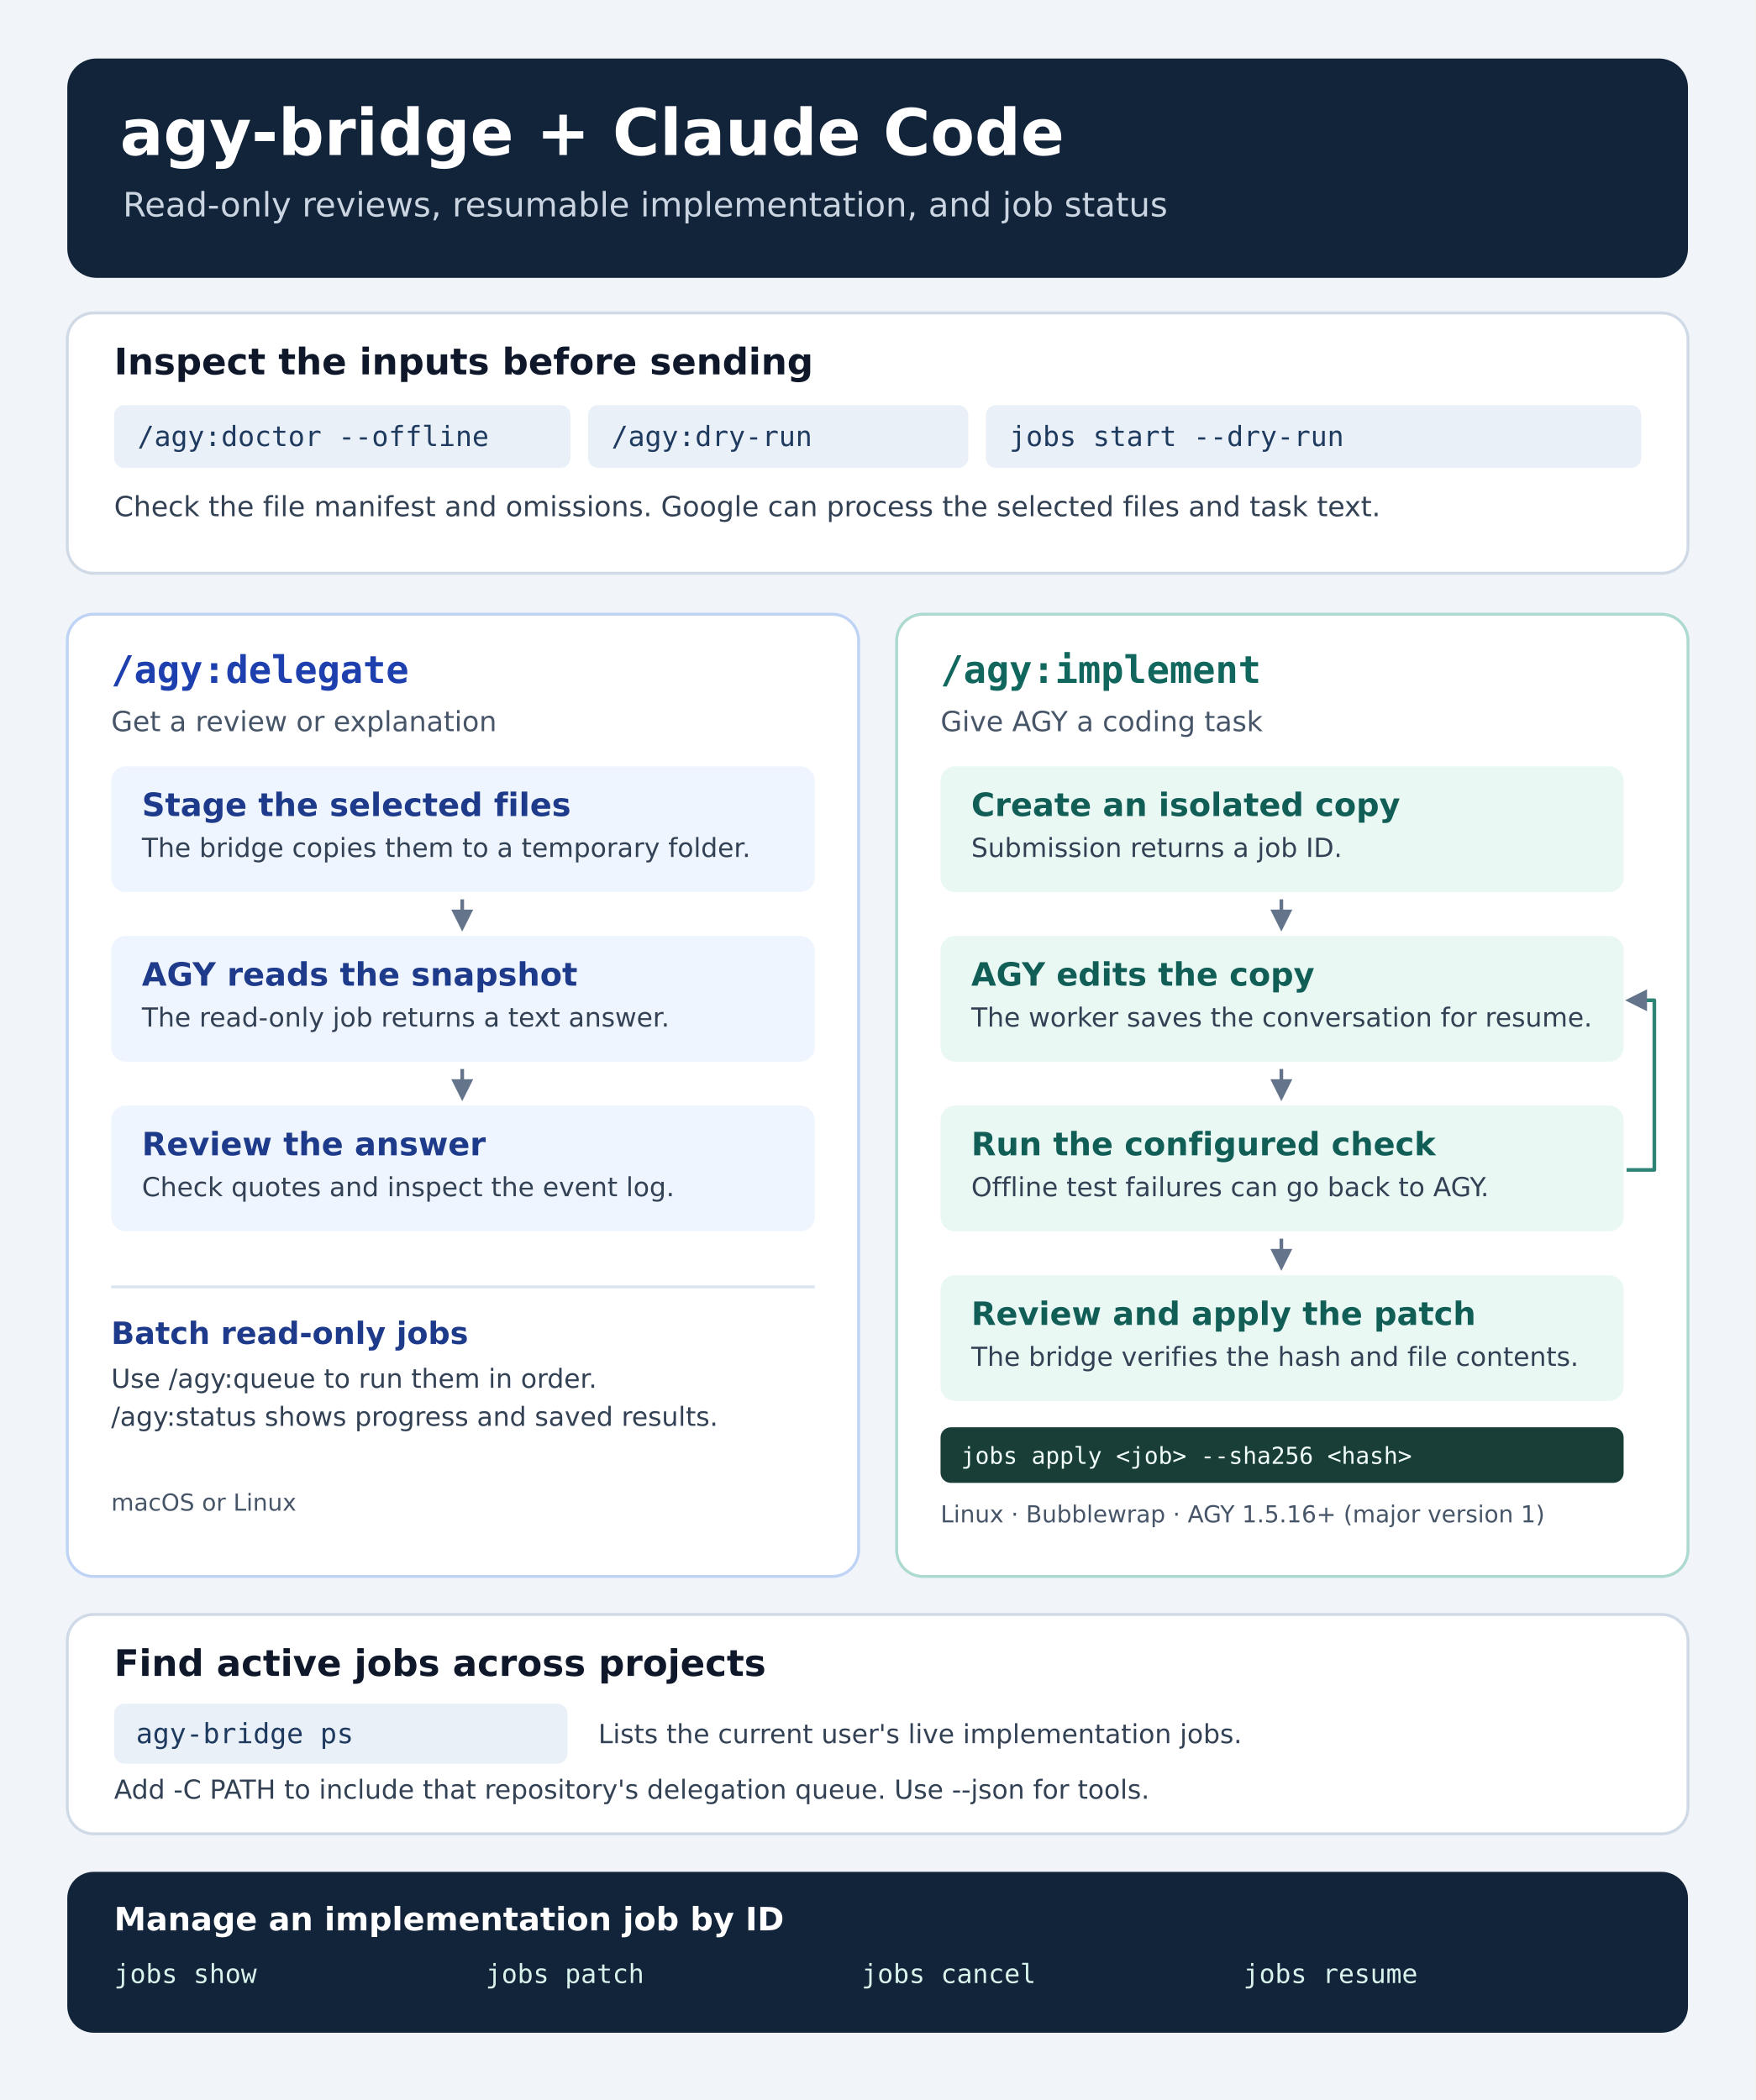
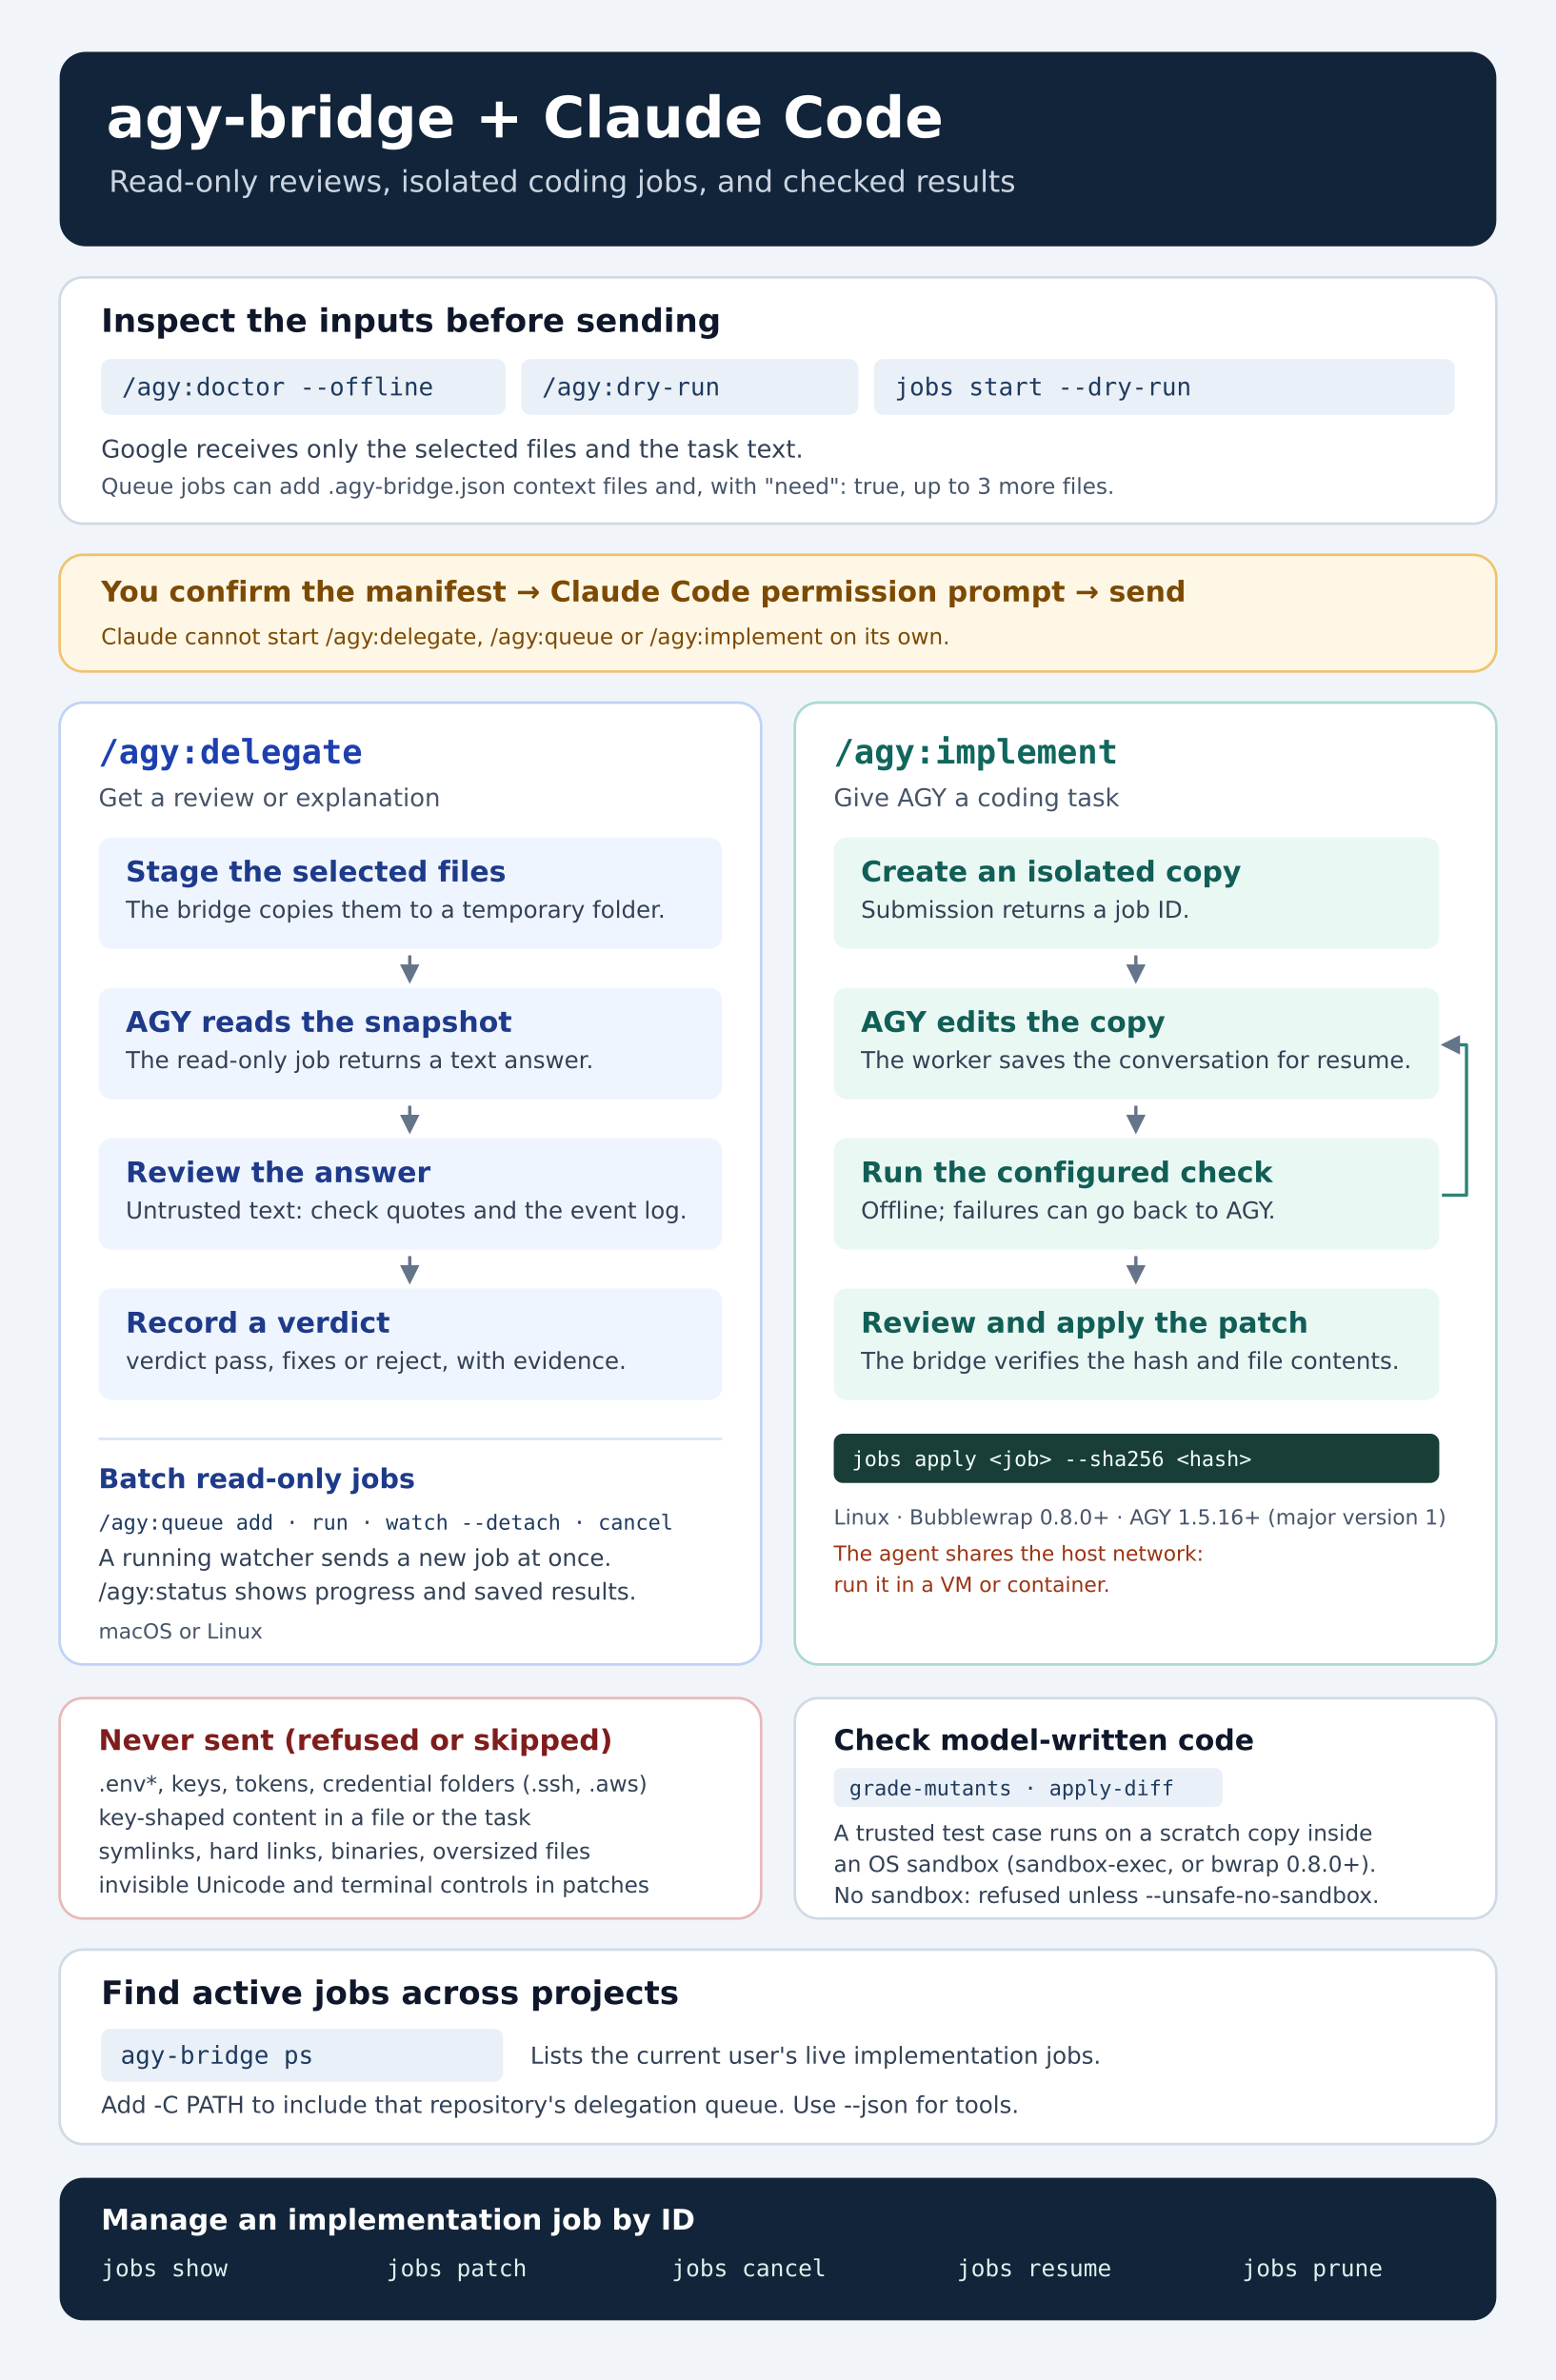
- <svg xmlns="http://www.w3.org/2000/svg" width="1200" height="1436" viewBox="0 0 1200 1436" role="img" aria-labelledby="title description">
+ <svg xmlns="http://www.w3.org/2000/svg" width="1200" height="1836" viewBox="0 0 1200 1836" role="img" aria-labelledby="title description">
  <defs>
    <marker id="down" viewBox="0 0 10 10" refX="8" refY="5" markerWidth="6" markerHeight="6" orient="auto">
      <path d="M0 0 10 5 0 10Z" fill="#64748b" />
    </marker>
  </defs>
-   <rect width="1200" height="1436" fill="#f1f5f9" />
+   <rect width="1200" height="1836" fill="#f1f5f9" />
  <g font-family="DejaVu Sans, Arial, sans-serif" fill="#0f172a">
    <rect x="46" y="40" width="1108" height="150" rx="20" fill="#12243a" />
    <text x="82" y="106" font-size="44" font-weight="700" fill="#fff">agy-bridge + Claude Code</text>
-     <text x="84" y="148" font-size="23" fill="#cbd5e1">Read-only reviews, resumable implementation, and job status</text>
-     <rect x="46" y="214" width="1108" height="178" rx="18" fill="#fff" stroke="#d0dae6" stroke-width="2" />
+     <text x="84" y="148" font-size="23" fill="#cbd5e1">Read-only reviews, isolated coding jobs, and checked results</text>
+     <rect x="46" y="214" width="1108" height="190" rx="18" fill="#fff" stroke="#d0dae6" stroke-width="2" />
    <text x="78" y="256" font-size="25" font-weight="700">Inspect the inputs before sending</text>
    <g font-family="DejaVu Sans Mono, monospace" font-size="19" fill="#1e3a5f">
      <rect x="78" y="277" width="312" height="43" rx="7" fill="#eaf0f7" />
      <text x="94" y="305">/agy:doctor --offline</text>
      <rect x="402" y="277" width="260" height="43" rx="7" fill="#eaf0f7" />
      <text x="418" y="305">/agy:dry-run</text>
      <rect x="674" y="277" width="448" height="43" rx="7" fill="#eaf0f7" />
      <text x="690" y="305">jobs start --dry-run</text>
    </g>
-     <text x="78" y="353" font-size="19" fill="#334155">Check the file manifest and omissions. Google can process the selected files and task text.</text>
-     <rect x="46" y="420" width="541" height="658" rx="18" fill="#fff" stroke="#bfd3f5" stroke-width="2" />
-     <rect x="613" y="420" width="541" height="658" rx="18" fill="#fff" stroke="#acd9d0" stroke-width="2" />
+     <text x="78" y="353" font-size="19" fill="#334155">Google receives only the selected files and the task text.</text>
+     <text x="78" y="381" font-size="17" fill="#475569">Queue jobs can add .agy-bridge.json context files and, with "need": true, up to 3 more files.</text>
+     <rect x="46" y="428" width="1108" height="90" rx="18" fill="#fff7e6" stroke="#f0c36d" stroke-width="2" />
+     <text x="78" y="464" font-size="22" font-weight="700" fill="#7c4a03">You confirm the manifest  →  Claude Code permission prompt  →  send</text>
+     <text x="78" y="497" font-size="17" fill="#7c4a03">Claude cannot start /agy:delegate, /agy:queue or /agy:implement on its own.</text>
+     <rect x="46" y="542" width="541" height="742" rx="18" fill="#fff" stroke="#bfd3f5" stroke-width="2" />
+     <rect x="613" y="542" width="541" height="742" rx="18" fill="#fff" stroke="#acd9d0" stroke-width="2" />
    <g font-family="DejaVu Sans Mono, monospace" font-size="26" font-weight="700">
-       <text x="76" y="467" fill="#1e40af">/agy:delegate</text>
-       <text x="643" y="467" fill="#11675d">/agy:implement</text>
+       <text x="76" y="589" fill="#1e40af">/agy:delegate</text>
+       <text x="643" y="589" fill="#11675d">/agy:implement</text>
    </g>
    <g font-size="19" fill="#475569">
-       <text x="76" y="500">Get a review or explanation</text>
-       <text x="643" y="500">Give AGY a coding task</text>
+       <text x="76" y="622">Get a review or explanation</text>
+       <text x="643" y="622">Give AGY a coding task</text>
    </g>
    <g>
-       <rect x="76" y="524" width="481" height="86" rx="10" fill="#eff5ff" />
-       <rect x="76" y="640" width="481" height="86" rx="10" fill="#eff5ff" />
-       <rect x="76" y="756" width="481" height="86" rx="10" fill="#eff5ff" />
-       <rect x="643" y="524" width="467" height="86" rx="10" fill="#eaf8f4" />
-       <rect x="643" y="640" width="467" height="86" rx="10" fill="#eaf8f4" />
-       <rect x="643" y="756" width="467" height="86" rx="10" fill="#eaf8f4" />
-       <rect x="643" y="872" width="467" height="86" rx="10" fill="#eaf8f4" />
+       <rect x="76" y="646" width="481" height="86" rx="10" fill="#eff5ff" />
+       <rect x="76" y="762" width="481" height="86" rx="10" fill="#eff5ff" />
+       <rect x="76" y="878" width="481" height="86" rx="10" fill="#eff5ff" />
+       <rect x="76" y="994" width="481" height="86" rx="10" fill="#eff5ff" />
+       <rect x="643" y="646" width="467" height="86" rx="10" fill="#eaf8f4" />
+       <rect x="643" y="762" width="467" height="86" rx="10" fill="#eaf8f4" />
+       <rect x="643" y="878" width="467" height="86" rx="10" fill="#eaf8f4" />
+       <rect x="643" y="994" width="467" height="86" rx="10" fill="#eaf8f4" />
    </g>
    <g stroke="#64748b" stroke-width="2.5" marker-end="url(#down)">
-       <path d="M316 615v19" />
-       <path d="M316 731v19" />
-       <path d="M876 615v19" />
-       <path d="M876 731v19" />
-       <path d="M876 847v19" />
+       <path d="M316 737v19" />
+       <path d="M316 853v19" />
+       <path d="M316 969v19" />
+       <path d="M876 737v19" />
+       <path d="M876 853v19" />
+       <path d="M876 969v19" />
    </g>
-     <path d="M1112 800h19V684h-17" fill="none" stroke="#2d8476" stroke-width="2.5" stroke-linejoin="round" marker-end="url(#down)" />
+     <path d="M1112 922h19V806h-17" fill="none" stroke="#2d8476" stroke-width="2.5" stroke-linejoin="round" marker-end="url(#down)" />
    <g font-size="22" font-weight="700">
-       <text x="97" y="558" fill="#1e3a8a">Stage the selected files</text>
-       <text x="97" y="674" fill="#1e3a8a">AGY reads the snapshot</text>
-       <text x="97" y="790" fill="#1e3a8a">Review the answer</text>
-       <text x="664" y="558" fill="#115e56">Create an isolated copy</text>
-       <text x="664" y="674" fill="#115e56">AGY edits the copy</text>
-       <text x="664" y="790" fill="#115e56">Run the configured check</text>
-       <text x="664" y="906" fill="#115e56">Review and apply the patch</text>
+       <text x="97" y="680" fill="#1e3a8a">Stage the selected files</text>
+       <text x="97" y="796" fill="#1e3a8a">AGY reads the snapshot</text>
+       <text x="97" y="912" fill="#1e3a8a">Review the answer</text>
+       <text x="97" y="1028" fill="#1e3a8a">Record a verdict</text>
+       <text x="664" y="680" fill="#115e56">Create an isolated copy</text>
+       <text x="664" y="796" fill="#115e56">AGY edits the copy</text>
+       <text x="664" y="912" fill="#115e56">Run the configured check</text>
+       <text x="664" y="1028" fill="#115e56">Review and apply the patch</text>
    </g>
    <g font-size="18" fill="#334155">
-       <text x="97" y="586">The bridge copies them to a temporary folder.</text>
-       <text x="97" y="702">The read-only job returns a text answer.</text>
-       <text x="97" y="818">Check quotes and inspect the event log.</text>
-       <text x="664" y="586">Submission returns a job ID.</text>
-       <text x="664" y="702">The worker saves the conversation for resume.</text>
-       <text x="664" y="818">Offline test failures can go back to AGY.</text>
-       <text x="664" y="934">The bridge verifies the hash and file contents.</text>
+       <text x="97" y="708">The bridge copies them to a temporary folder.</text>
+       <text x="97" y="824">The read-only job returns a text answer.</text>
+       <text x="97" y="940">Untrusted text: check quotes and the event log.</text>
+       <text x="97" y="1056">verdict pass, fixes or reject, with evidence.</text>
+       <text x="664" y="708">Submission returns a job ID.</text>
+       <text x="664" y="824">The worker saves the conversation for resume.</text>
+       <text x="664" y="940">Offline; failures can go back to AGY.</text>
+       <text x="664" y="1056">The bridge verifies the hash and file contents.</text>
    </g>
-     <path d="M76 880h481" stroke="#dbe5f1" stroke-width="2" />
-     <text x="76" y="919" font-size="21" font-weight="700" fill="#1e3a8a">Batch read-only jobs</text>
-     <text x="76" y="949" font-size="18" fill="#334155">Use /agy:queue to run them in order.</text>
-     <text x="76" y="975" font-size="18" fill="#334155">/agy:status shows progress and saved results.</text>
-     <text x="76" y="1033" font-size="16" fill="#475569">macOS or Linux</text>
-     <rect x="643" y="976" width="467" height="38" rx="7" fill="#183e37" />
-     <text x="657" y="1001" font-family="DejaVu Sans Mono, monospace" font-size="16" fill="#f2fffb">jobs apply &lt;job&gt; --sha256 &lt;hash&gt;</text>
-     <text x="643" y="1041" font-size="16" fill="#475569">Linux · Bubblewrap · AGY 1.5.16+ (major version 1)</text>
-     <rect x="46" y="1104" width="1108" height="150" rx="18" fill="#fff" stroke="#d0dae6" stroke-width="2" />
-     <text x="78" y="1146" font-size="25" font-weight="700">Find active jobs across projects</text>
-     <rect x="78" y="1165" width="310" height="41" rx="7" fill="#eaf0f7" />
-     <text x="93" y="1192" font-family="DejaVu Sans Mono, monospace" font-size="19" fill="#1e3a5f">agy-bridge ps</text>
-     <text x="409" y="1192" font-size="18" fill="#334155">Lists the current user's live implementation jobs.</text>
-     <text x="78" y="1230" font-size="18" fill="#334155">Add -C PATH to include that repository's delegation queue. Use --json for tools.</text>
-     <rect x="46" y="1280" width="1108" height="110" rx="18" fill="#12243a" />
-     <text x="78" y="1320" font-size="22" font-weight="700" fill="#fff">Manage an implementation job by ID</text>
+     <path d="M76 1110h481" stroke="#dbe5f1" stroke-width="2" />
+     <text x="76" y="1148" font-size="21" font-weight="700" fill="#1e3a8a">Batch read-only jobs</text>
+     <text x="76" y="1180" font-family="DejaVu Sans Mono, monospace" font-size="16" fill="#1e3a5f">/agy:queue add · run · watch --detach · cancel</text>
+     <text x="76" y="1208" font-size="18" fill="#334155">A running watcher sends a new job at once.</text>
+     <text x="76" y="1234" font-size="18" fill="#334155">/agy:status shows progress and saved results.</text>
+     <text x="76" y="1264" font-size="16" fill="#475569">macOS or Linux</text>
+     <rect x="643" y="1106" width="467" height="38" rx="7" fill="#183e37" />
+     <text x="657" y="1131" font-family="DejaVu Sans Mono, monospace" font-size="16" fill="#f2fffb">jobs apply &lt;job&gt; --sha256 &lt;hash&gt;</text>
+     <text x="643" y="1176" font-size="16" fill="#475569">Linux · Bubblewrap 0.8.0+ · AGY 1.5.16+ (major version 1)</text>
+     <text x="643" y="1204" font-size="16" fill="#9a3412">The agent shares the host network:</text>
+     <text x="643" y="1228" font-size="16" fill="#9a3412">run it in a VM or container.</text>
+     <rect x="46" y="1310" width="541" height="170" rx="18" fill="#fff" stroke="#e7b9b9" stroke-width="2" />
+     <text x="76" y="1350" font-size="22" font-weight="700" fill="#7f1d1d">Never sent (refused or skipped)</text>
+     <g font-size="17" fill="#334155">
+       <text x="76" y="1382">.env*, keys, tokens, credential folders (.ssh, .aws)</text>
+       <text x="76" y="1408">key-shaped content in a file or the task</text>
+       <text x="76" y="1434">symlinks, hard links, binaries, oversized files</text>
+       <text x="76" y="1460">invisible Unicode and terminal controls in patches</text>
+     </g>
+     <rect x="613" y="1310" width="541" height="170" rx="18" fill="#fff" stroke="#d0dae6" stroke-width="2" />
+     <text x="643" y="1350" font-size="22" font-weight="700">Check model-written code</text>
+     <rect x="643" y="1364" width="300" height="30" rx="6" fill="#eaf0f7" />
+     <text x="655" y="1385" font-family="DejaVu Sans Mono, monospace" font-size="16" fill="#1e3a5f">grade-mutants · apply-diff</text>
+     <g font-size="17" fill="#334155">
+       <text x="643" y="1420">A trusted test case runs on a scratch copy inside</text>
+       <text x="643" y="1444">an OS sandbox (sandbox-exec, or bwrap 0.8.0+).</text>
+       <text x="643" y="1468">No sandbox: refused unless --unsafe-no-sandbox.</text>
+     </g>
+     <rect x="46" y="1504" width="1108" height="150" rx="18" fill="#fff" stroke="#d0dae6" stroke-width="2" />
+     <text x="78" y="1546" font-size="25" font-weight="700">Find active jobs across projects</text>
+     <rect x="78" y="1565" width="310" height="41" rx="7" fill="#eaf0f7" />
+     <text x="93" y="1592" font-family="DejaVu Sans Mono, monospace" font-size="19" fill="#1e3a5f">agy-bridge ps</text>
+     <text x="409" y="1592" font-size="18" fill="#334155">Lists the current user's live implementation jobs.</text>
+     <text x="78" y="1630" font-size="18" fill="#334155">Add -C PATH to include that repository's delegation queue. Use --json for tools.</text>
+     <rect x="46" y="1680" width="1108" height="110" rx="18" fill="#12243a" />
+     <text x="78" y="1720" font-size="22" font-weight="700" fill="#fff">Manage an implementation job by ID</text>
    <g font-family="DejaVu Sans Mono, monospace" font-size="18" fill="#d8f3eb">
-       <text x="78" y="1356">jobs show</text>
-       <text x="332" y="1356">jobs patch</text>
-       <text x="589" y="1356">jobs cancel</text>
-       <text x="850" y="1356">jobs resume</text>
+       <text x="78" y="1756">jobs show</text>
+       <text x="298" y="1756">jobs patch</text>
+       <text x="518" y="1756">jobs cancel</text>
+       <text x="738" y="1756">jobs resume</text>
+       <text x="958" y="1756">jobs prune</text>
    </g>
  </g>
</svg>
